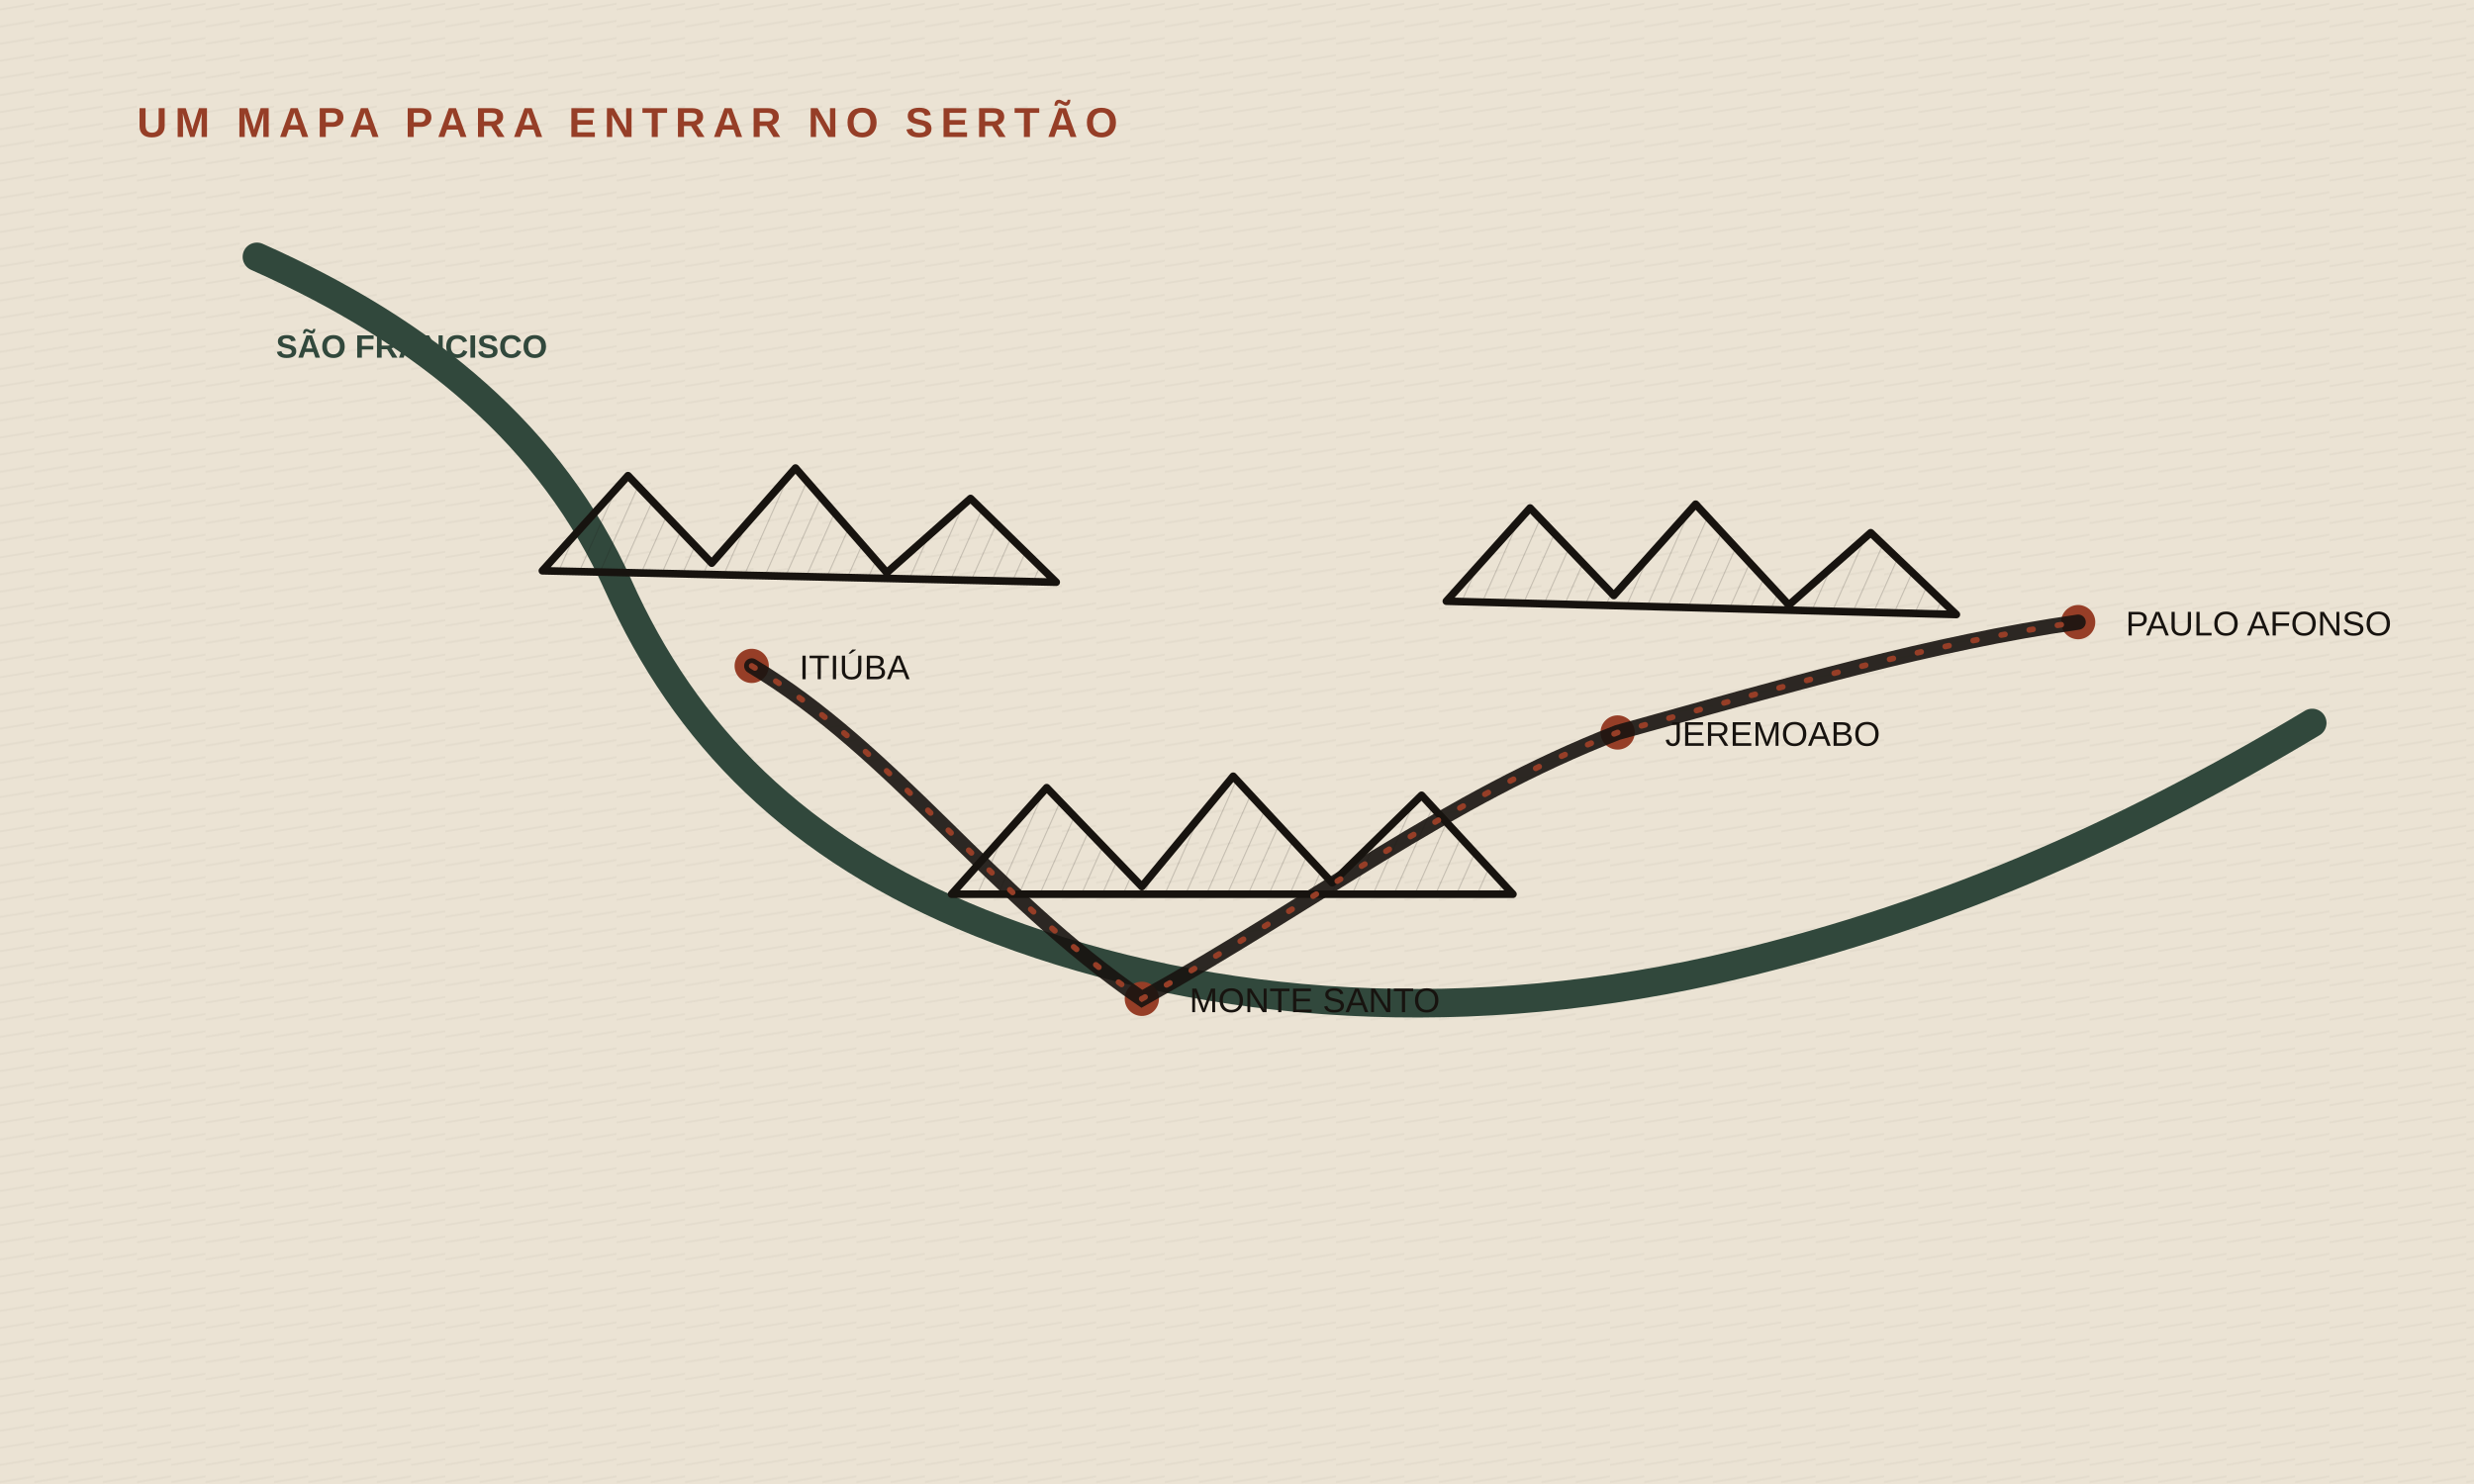
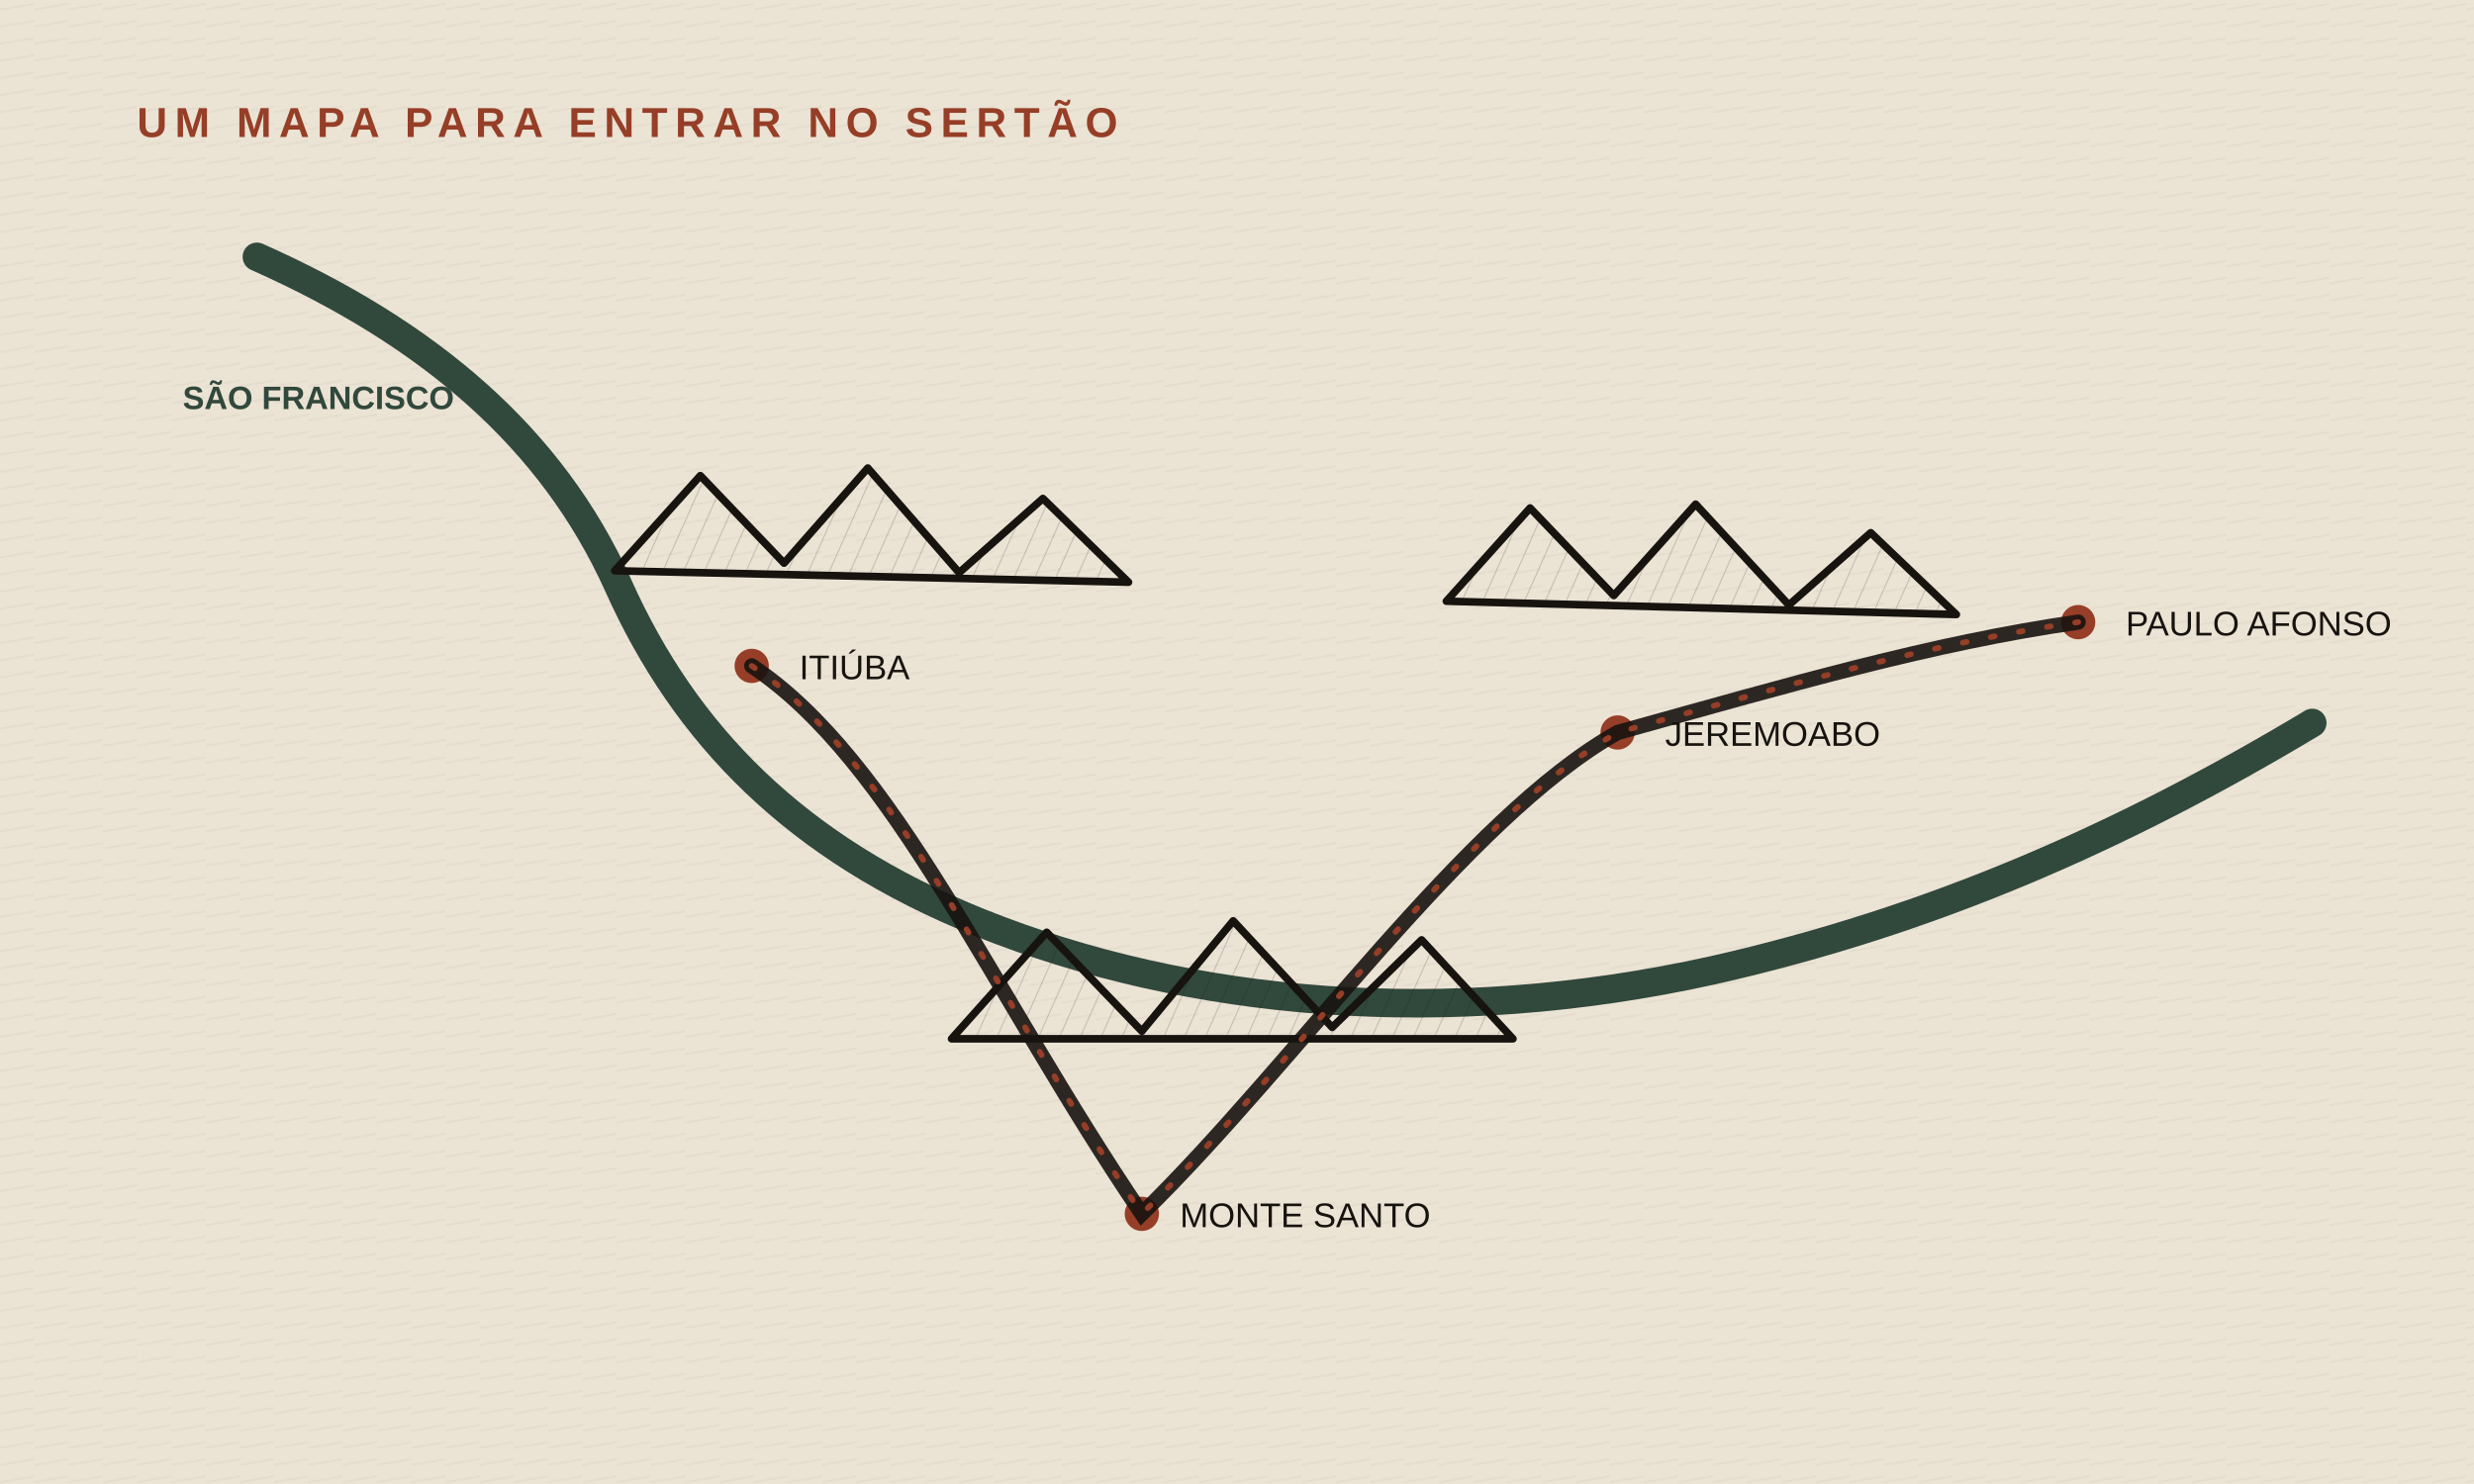
<svg xmlns="http://www.w3.org/2000/svg" viewBox="0 0 1300 780" role="img" aria-labelledby="t d">
  <defs>
    <pattern id="paper" width="18" height="18" patternUnits="userSpaceOnUse">
      <rect width="18" height="18" fill="#ebe3d4" />
      <path d="M0 5L18 2M0 14L18 11" stroke="#17130f" stroke-opacity=".035" />
    </pattern>
    <pattern id="hatch" width="10" height="10" patternUnits="userSpaceOnUse" patternTransform="rotate(24)">
      <line x1="0" y1="0" x2="0" y2="10" stroke="#17130f" stroke-width="1.2" opacity=".17" />
    </pattern>
  </defs>
  <rect width="1300" height="780" fill="url(#paper)" />
  <text x="72" y="72" font-family="Arial, Helvetica, sans-serif" font-size="22" font-weight="800" letter-spacing="4" fill="#963e27">UM MAPA PARA ENTRAR NO SERTÃO</text>
  <path d="M135 135 C225 175 290 230 325 308 C360 386 418 446 515 485 C625 529 760 541 900 510 C1015 484 1115 440 1215 380" fill="none" stroke="#31483c" stroke-width="15" stroke-linecap="round" />
-   <text x="145" y="188" font-family="Arial, Helvetica, sans-serif" font-size="17" font-weight="900" fill="#31483c">SÃO FRANCISCO</text>
+   <text x="96" y="215" font-family="Arial, Helvetica, sans-serif" font-size="17" font-weight="900" fill="#31483c">SÃO FRANCISCO</text>
  <g fill="url(#hatch)" stroke="#17130f" stroke-width="4" stroke-linejoin="round">
-     <path d="M285 300 L330 250 L374 296 L418 246 L466 301 L510 262 L555 306 Z" />
-     <path d="M500 470 L550 414 L600 466 L648 408 L700 464 L747 418 L795 470 Z" />
+     <path d="M323 300 L368 250 L412 296 L456 246 L504 301 L548 262 L593 306 Z" />
+     <path d="M500 546 L550 490 L600 542 L648 484 L700 540 L747 494 L795 546 Z" />
    <path d="M760 316 L804 267 L848 313 L891 265 L940 318 L983 280 L1028 323 Z" />
  </g>
  <g font-family="Arial, Helvetica, sans-serif" font-size="18" fill="#17130f">
    <circle cx="395" cy="350" r="9" fill="#963e27" />
    <text x="420" y="357">ITIÚBA</text>
-     <circle cx="600" cy="525" r="9" fill="#963e27" />
-     <text x="625" y="532">MONTE SANTO</text>
+     <circle cx="600" cy="638" r="9" fill="#963e27" />
+     <text x="620" y="645">MONTE SANTO</text>
    <circle cx="850" cy="385" r="9" fill="#963e27" />
    <text x="875" y="392">JEREMOABO</text>
    <circle cx="1092" cy="327" r="9" fill="#963e27" />
    <text x="1117" y="334">PAULO AFONSO</text>
  </g>
-   <path d="M395 350 C470 395 520 470 600 525 C690 475 760 420 850 385 C940 360 1015 338 1092 327" fill="none" stroke="#17130f" stroke-width="8" stroke-linecap="round" opacity=".90" />
-   <path d="M395 350 C470 395 520 470 600 525 C690 475 760 420 850 385 C940 360 1015 338 1092 327" fill="none" stroke="#963e27" stroke-width="3" stroke-dasharray="2 13" stroke-linecap="round" />
+   <path d="M395 350 C470 400 520 520 600 638 C680 560 770 430 850 385 C940 360 1015 338 1092 327" fill="none" stroke="#17130f" stroke-width="8" stroke-linecap="round" opacity=".90" />
+   <path d="M395 350 C470 400 520 520 600 638 C680 560 770 430 850 385 C940 360 1015 338 1092 327" fill="none" stroke="#963e27" stroke-width="3" stroke-dasharray="2 13" stroke-linecap="round" />
</svg>
